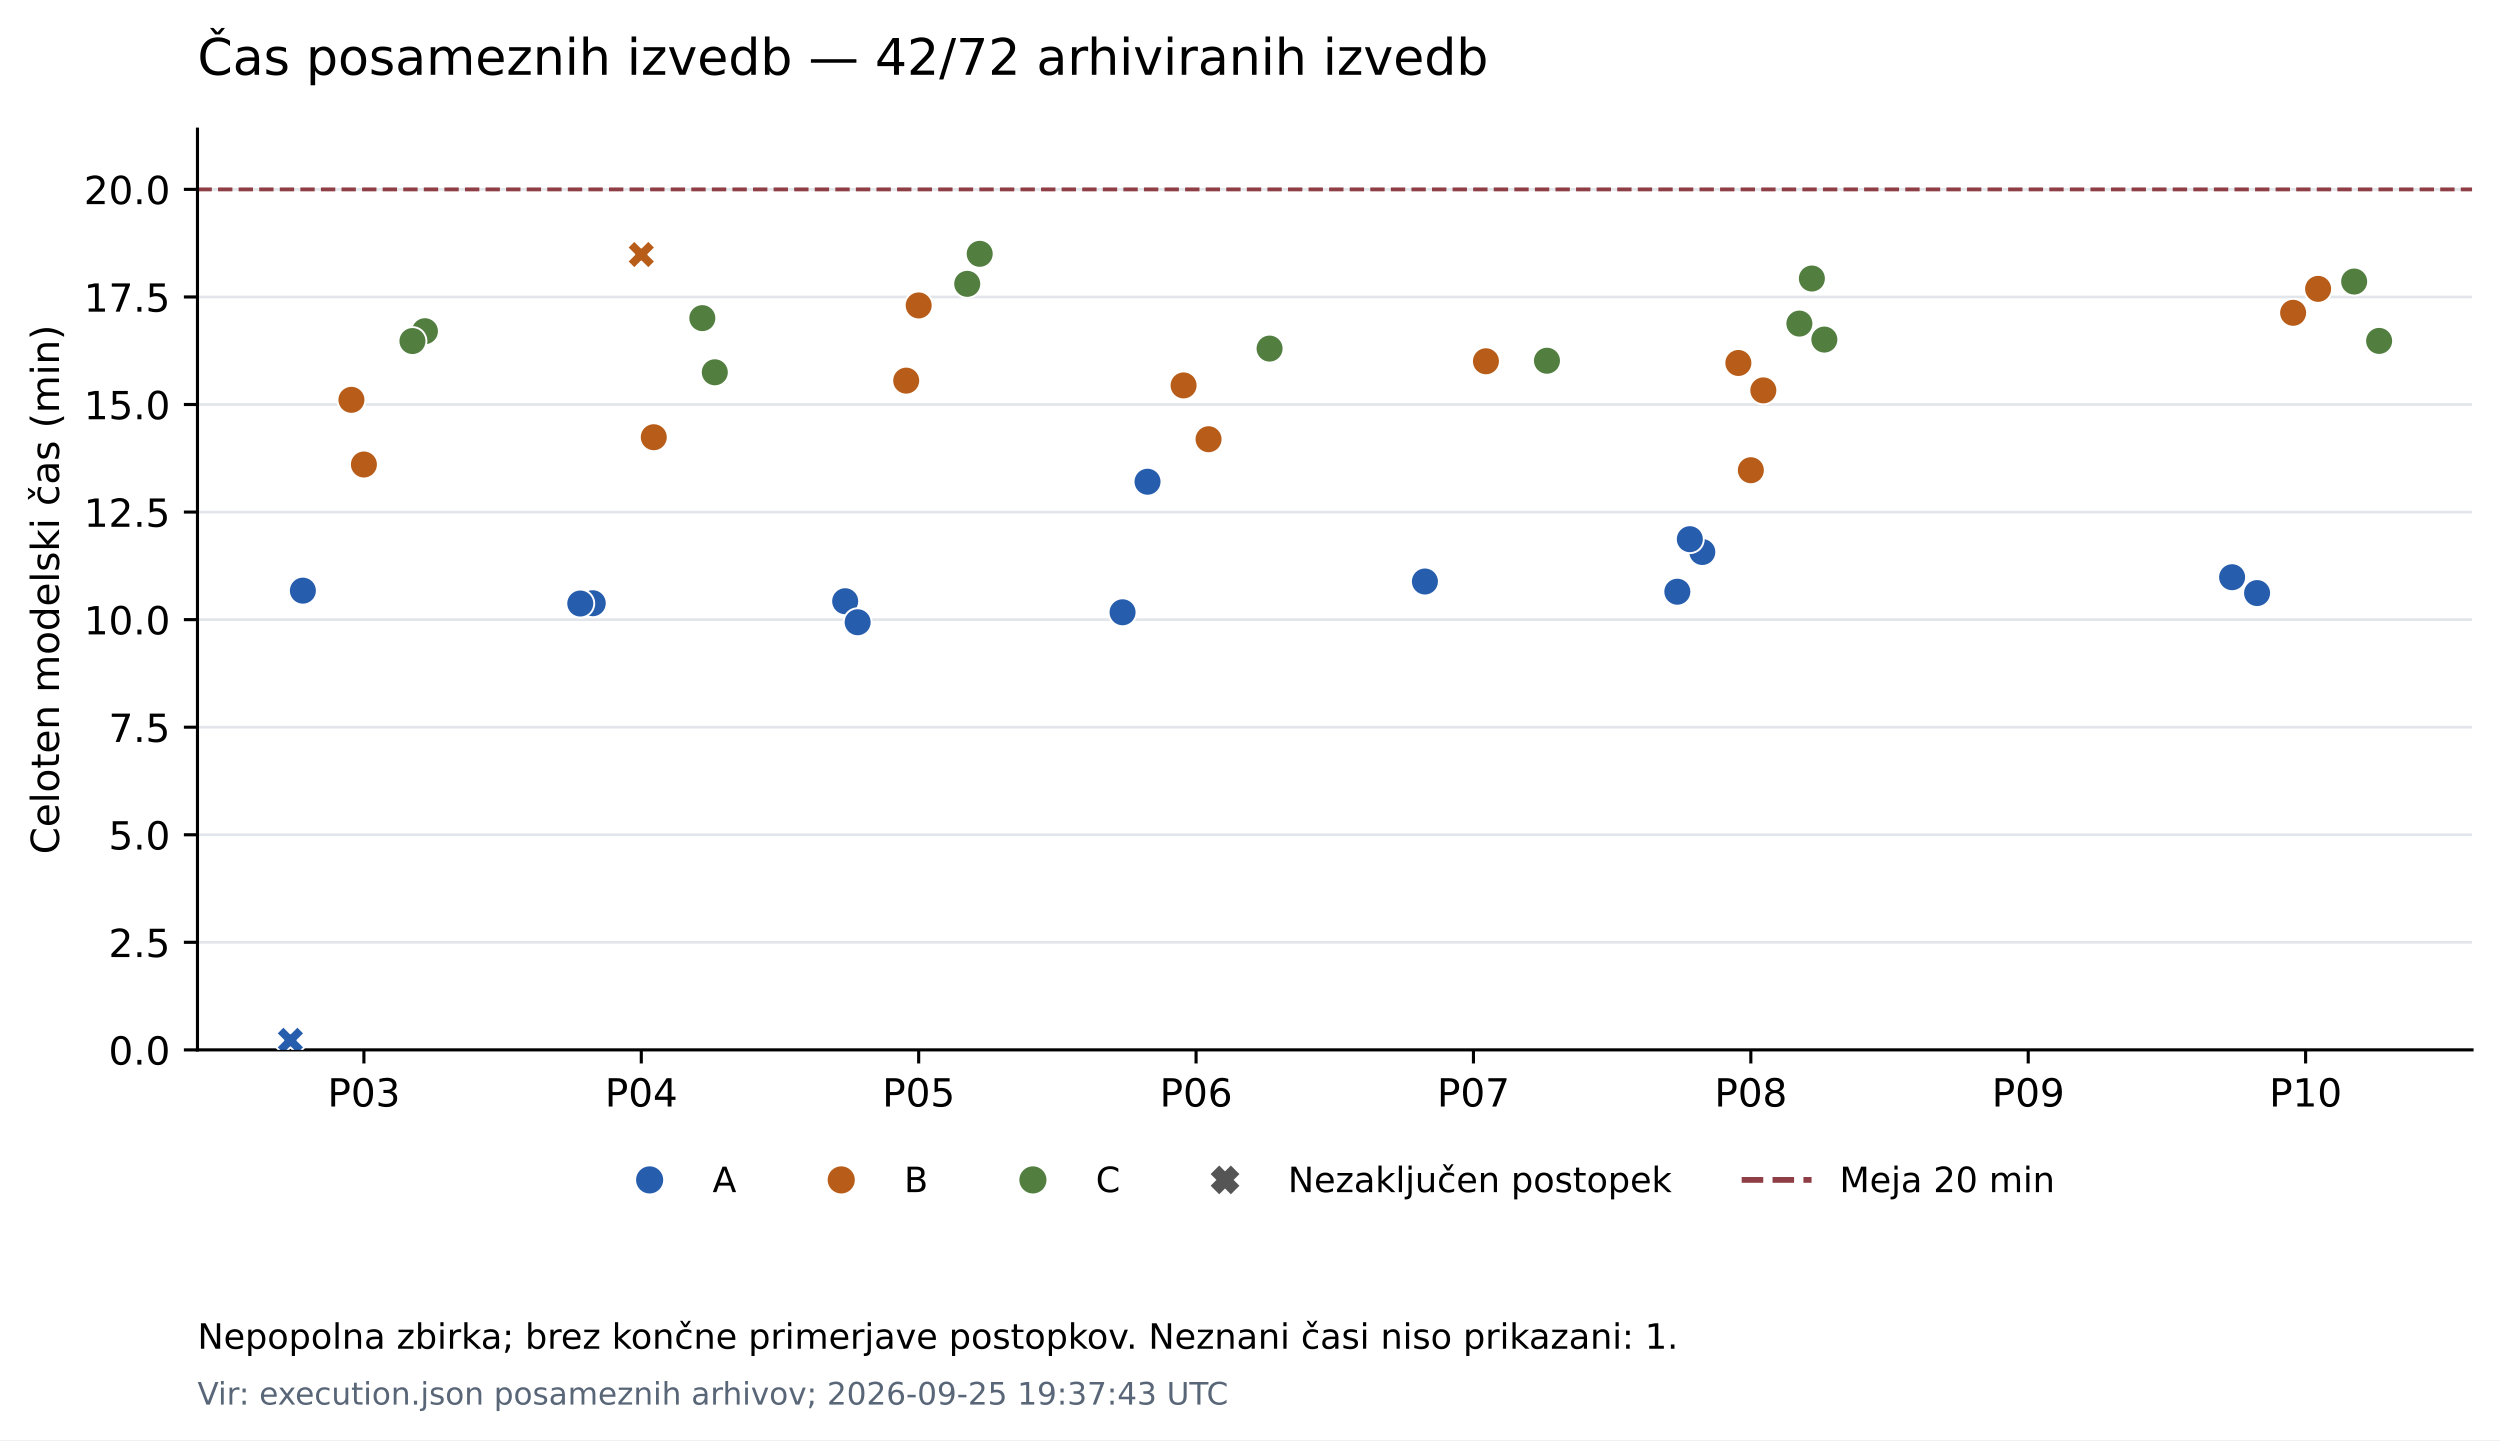
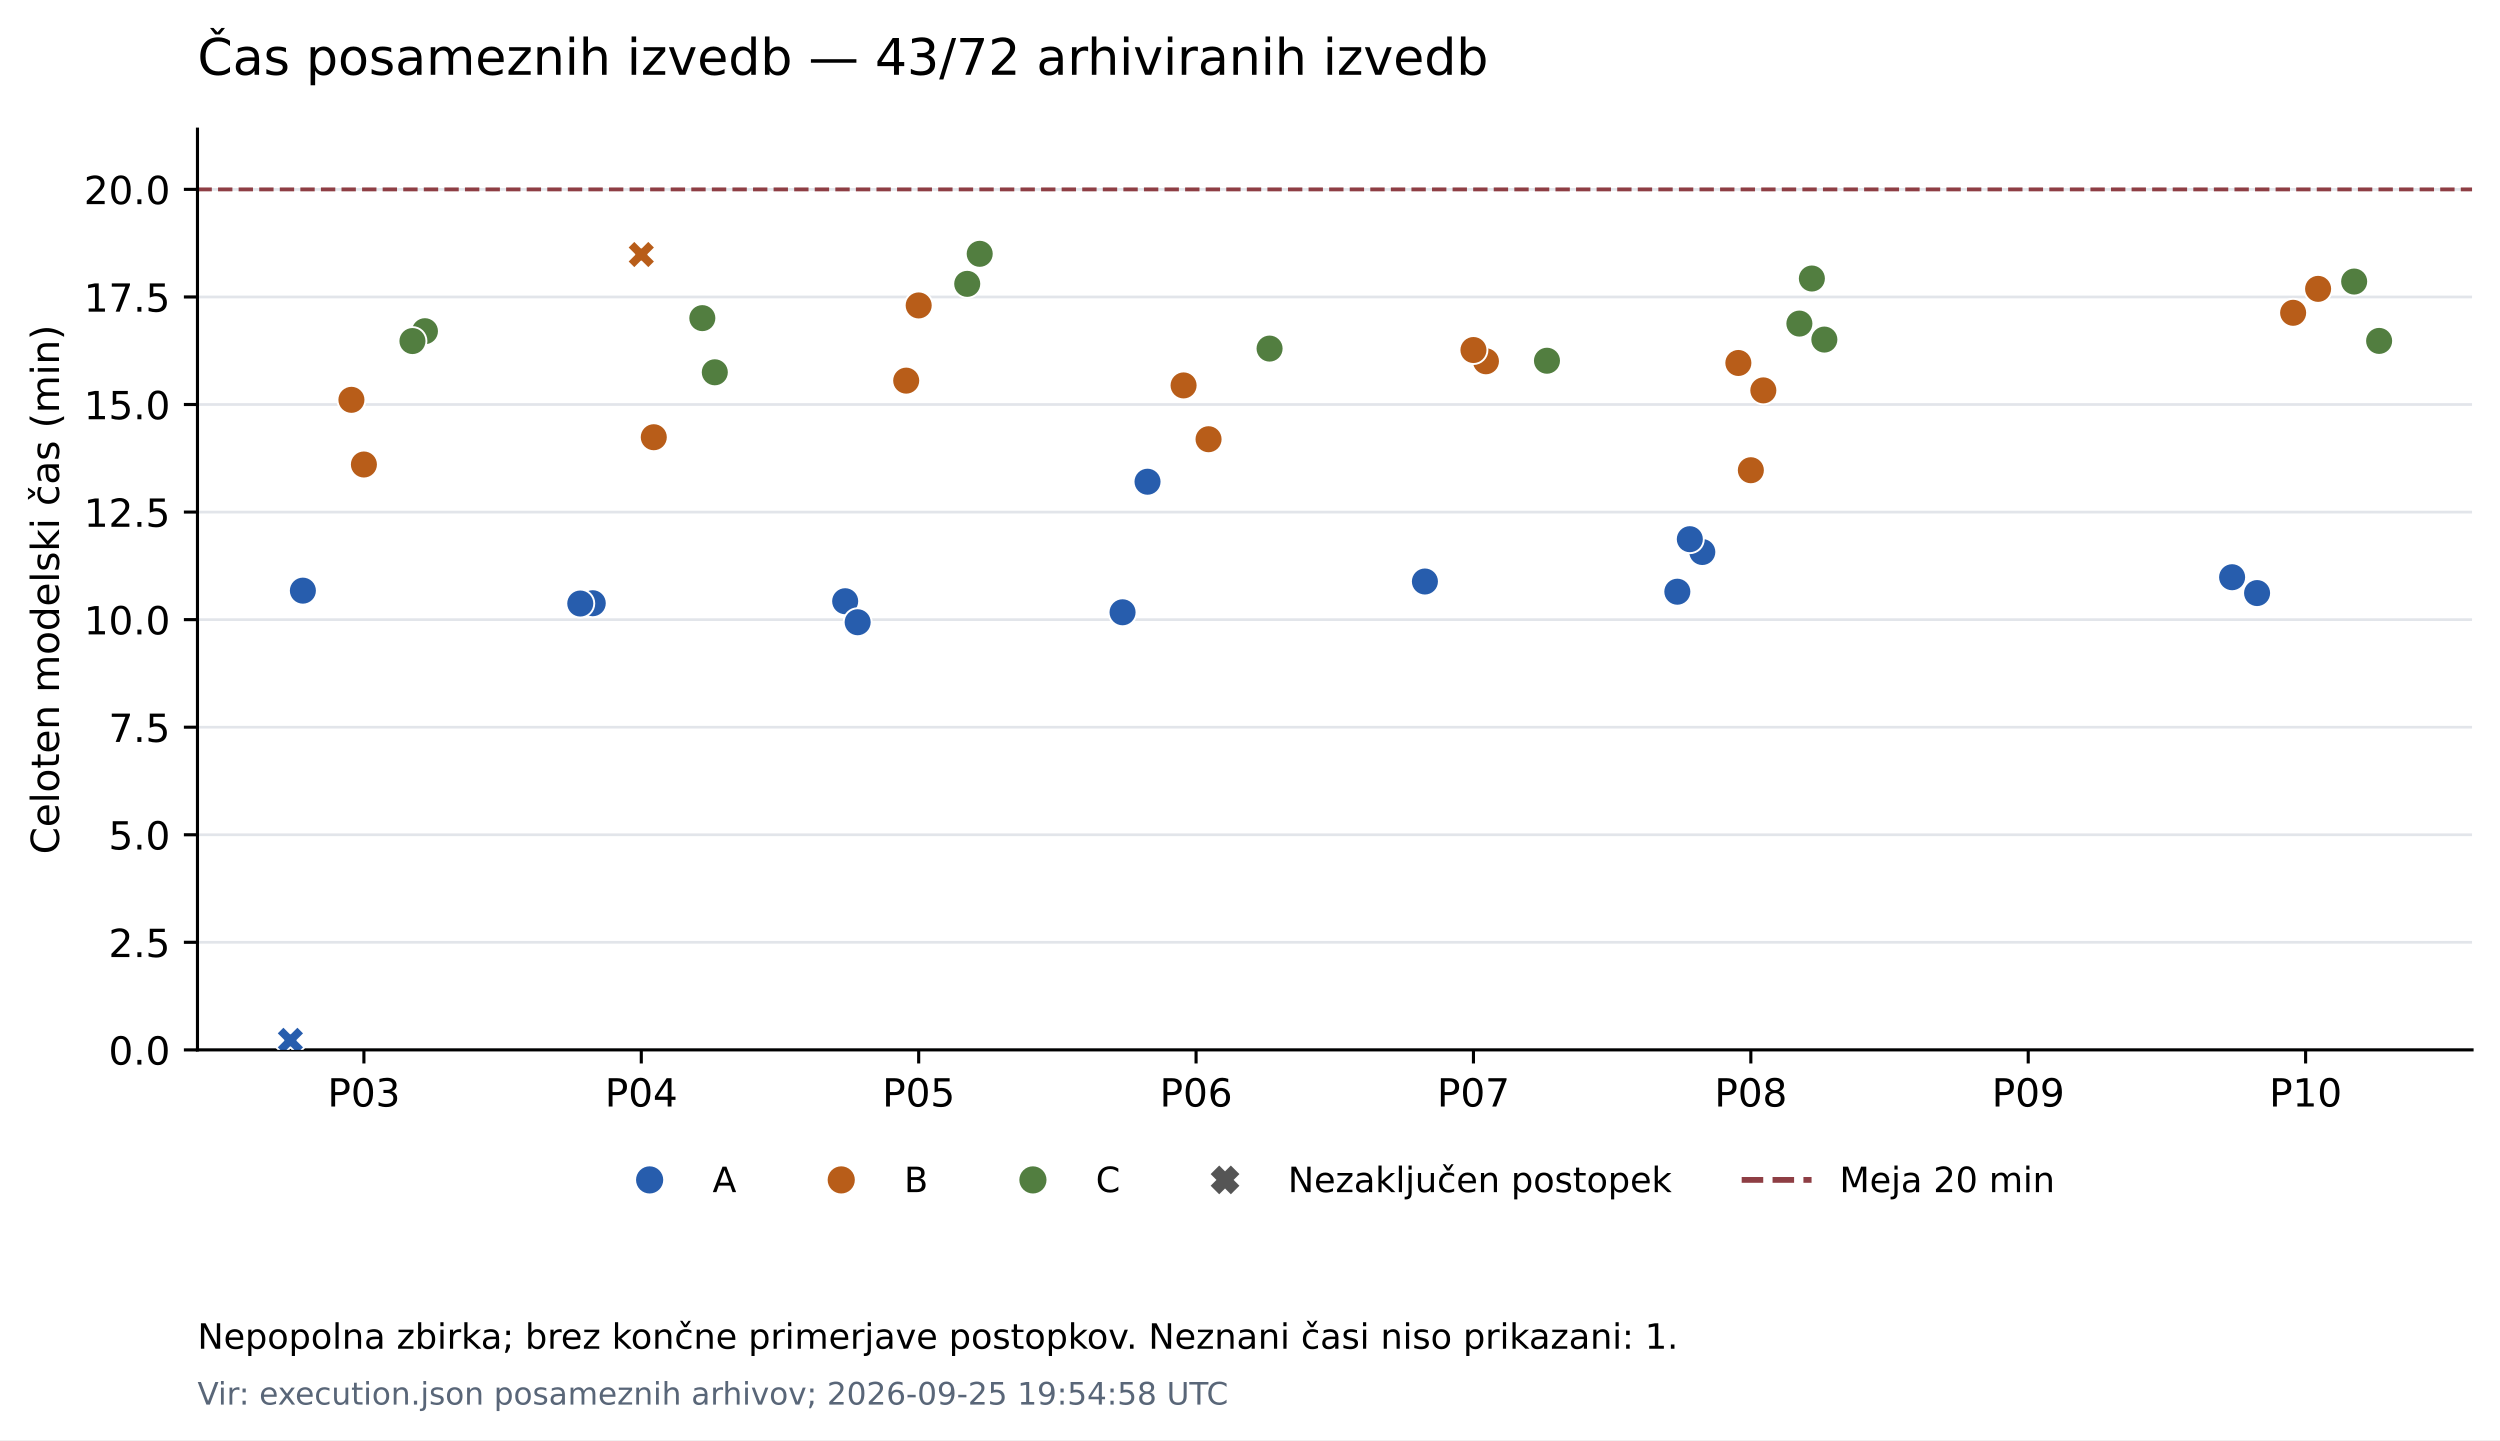
<svg xmlns="http://www.w3.org/2000/svg" xmlns:xlink="http://www.w3.org/1999/xlink" width="643.966pt" height="370.926pt" viewBox="0 0 643.966 370.926" version="1.1">
  <defs>
    <style type="text/css">*{stroke-linejoin: round; stroke-linecap: butt}</style>
  </defs>
  <g id="figure_1">
    <g id="patch_1">
      <path d="M 0 370.926  L 643.966 370.926  L 643.966 0  L 0 0  z " style="fill: #ffffff" />
    </g>
    <g id="axes_1">
      <g id="patch_2">
        <path d="M 50.866 270.436  L 636.766 270.436  L 636.766 33.268  L 50.866 33.268  z " style="fill: #ffffff" />
      </g>
      <g id="matplotlib.axis_1">
        <g id="xtick_1">
          <g id="line2d_1">
            <defs>
-               <path id="mfe86a8b424" d="M 0 0  L 0 3.5  " style="stroke: #000000; stroke-width: 0.8" />
+               <path id="m6ad051d26d" d="M 0 0  L 0 3.5  " style="stroke: #000000; stroke-width: 0.8" />
            </defs>
            <g>
-               <use xlink:href="#mfe86a8b424" x="93.737" y="270.436" style="stroke: #000000; stroke-width: 0.8" />
+               <use xlink:href="#m6ad051d26d" x="93.737" y="270.436" style="stroke: #000000; stroke-width: 0.8" />
            </g>
          </g>
          <g id="text_1">
            <text style="font-size: 10px; font-family: 'DejaVu Sans'; text-anchor: middle" x="93.737" y="285.033" transform="rotate(-0 93.73714 285.0333)">P03</text>
          </g>
        </g>
        <g id="xtick_2">
          <g id="line2d_2">
            <g>
-               <use xlink:href="#mfe86a8b424" x="165.188" y="270.436" style="stroke: #000000; stroke-width: 0.8" />
+               <use xlink:href="#m6ad051d26d" x="165.188" y="270.436" style="stroke: #000000; stroke-width: 0.8" />
            </g>
          </g>
          <g id="text_2">
            <text style="font-size: 10px; font-family: 'DejaVu Sans'; text-anchor: middle" x="165.188" y="285.033" transform="rotate(-0 165.1884 285.0333)">P04</text>
          </g>
        </g>
        <g id="xtick_3">
          <g id="line2d_3">
            <g>
-               <use xlink:href="#mfe86a8b424" x="236.64" y="270.436" style="stroke: #000000; stroke-width: 0.8" />
+               <use xlink:href="#m6ad051d26d" x="236.64" y="270.436" style="stroke: #000000; stroke-width: 0.8" />
            </g>
          </g>
          <g id="text_3">
            <text style="font-size: 10px; font-family: 'DejaVu Sans'; text-anchor: middle" x="236.64" y="285.033" transform="rotate(-0 236.6396 285.0333)">P05</text>
          </g>
        </g>
        <g id="xtick_4">
          <g id="line2d_4">
            <g>
-               <use xlink:href="#mfe86a8b424" x="308.091" y="270.436" style="stroke: #000000; stroke-width: 0.8" />
+               <use xlink:href="#m6ad051d26d" x="308.091" y="270.436" style="stroke: #000000; stroke-width: 0.8" />
            </g>
          </g>
          <g id="text_4">
            <text style="font-size: 10px; font-family: 'DejaVu Sans'; text-anchor: middle" x="308.091" y="285.033" transform="rotate(-0 308.0908 285.0333)">P06</text>
          </g>
        </g>
        <g id="xtick_5">
          <g id="line2d_5">
            <g>
-               <use xlink:href="#mfe86a8b424" x="379.542" y="270.436" style="stroke: #000000; stroke-width: 0.8" />
+               <use xlink:href="#m6ad051d26d" x="379.542" y="270.436" style="stroke: #000000; stroke-width: 0.8" />
            </g>
          </g>
          <g id="text_5">
            <text style="font-size: 10px; font-family: 'DejaVu Sans'; text-anchor: middle" x="379.542" y="285.033" transform="rotate(-0 379.542 285.0333)">P07</text>
          </g>
        </g>
        <g id="xtick_6">
          <g id="line2d_6">
            <g>
-               <use xlink:href="#mfe86a8b424" x="450.993" y="270.436" style="stroke: #000000; stroke-width: 0.8" />
+               <use xlink:href="#m6ad051d26d" x="450.993" y="270.436" style="stroke: #000000; stroke-width: 0.8" />
            </g>
          </g>
          <g id="text_6">
            <text style="font-size: 10px; font-family: 'DejaVu Sans'; text-anchor: middle" x="450.993" y="285.033" transform="rotate(-0 450.9932 285.0333)">P08</text>
          </g>
        </g>
        <g id="xtick_7">
          <g id="line2d_7">
            <g>
-               <use xlink:href="#mfe86a8b424" x="522.444" y="270.436" style="stroke: #000000; stroke-width: 0.8" />
+               <use xlink:href="#m6ad051d26d" x="522.444" y="270.436" style="stroke: #000000; stroke-width: 0.8" />
            </g>
          </g>
          <g id="text_7">
            <text style="font-size: 10px; font-family: 'DejaVu Sans'; text-anchor: middle" x="522.444" y="285.033" transform="rotate(-0 522.4445 285.0333)">P09</text>
          </g>
        </g>
        <g id="xtick_8">
          <g id="line2d_8">
            <g>
-               <use xlink:href="#mfe86a8b424" x="593.896" y="270.436" style="stroke: #000000; stroke-width: 0.8" />
+               <use xlink:href="#m6ad051d26d" x="593.896" y="270.436" style="stroke: #000000; stroke-width: 0.8" />
            </g>
          </g>
          <g id="text_8">
            <text style="font-size: 10px; font-family: 'DejaVu Sans'; text-anchor: middle" x="593.896" y="285.033" transform="rotate(-0 593.8957 285.0333)">P10</text>
          </g>
        </g>
      </g>
      <g id="matplotlib.axis_2">
        <g id="ytick_1">
          <g id="line2d_9">
-             <path d="M 50.866 270.436  L 636.766 270.436  " clip-path="url(#p13836c257c)" style="fill: none; stroke: #e2e5ea; stroke-width: 0.7; stroke-linecap: square" />
+             <path d="M 50.866 270.436  L 636.766 270.436  " clip-path="url(#p307aa0b0a3)" style="fill: none; stroke: #e2e5ea; stroke-width: 0.7; stroke-linecap: square" />
          </g>
          <g id="line2d_10">
            <defs>
-               <path id="m9ac6853277" d="M 0 0  L -3.5 0  " style="stroke: #000000; stroke-width: 0.8" />
+               <path id="mea39d117f8" d="M 0 0  L -3.5 0  " style="stroke: #000000; stroke-width: 0.8" />
            </defs>
            <g>
-               <use xlink:href="#m9ac6853277" x="50.866" y="270.436" style="stroke: #000000; stroke-width: 0.8" />
+               <use xlink:href="#mea39d117f8" x="50.866" y="270.436" style="stroke: #000000; stroke-width: 0.8" />
            </g>
          </g>
          <g id="text_9">
            <text style="font-size: 10px; font-family: 'DejaVu Sans'; text-anchor: end" x="43.866" y="274.234" transform="rotate(-0 43.86641 274.2345)">0.0</text>
          </g>
        </g>
        <g id="ytick_2">
          <g id="line2d_11">
-             <path d="M 50.866 242.729  L 636.766 242.729  " clip-path="url(#p13836c257c)" style="fill: none; stroke: #e2e5ea; stroke-width: 0.7; stroke-linecap: square" />
+             <path d="M 50.866 242.729  L 636.766 242.729  " clip-path="url(#p307aa0b0a3)" style="fill: none; stroke: #e2e5ea; stroke-width: 0.7; stroke-linecap: square" />
          </g>
          <g id="line2d_12">
            <g>
-               <use xlink:href="#m9ac6853277" x="50.866" y="242.729" style="stroke: #000000; stroke-width: 0.8" />
+               <use xlink:href="#mea39d117f8" x="50.866" y="242.729" style="stroke: #000000; stroke-width: 0.8" />
            </g>
          </g>
          <g id="text_10">
            <text style="font-size: 10px; font-family: 'DejaVu Sans'; text-anchor: end" x="43.866" y="246.528" transform="rotate(-0 43.86641 246.5279)">2.5</text>
          </g>
        </g>
        <g id="ytick_3">
          <g id="line2d_13">
-             <path d="M 50.866 215.023  L 636.766 215.023  " clip-path="url(#p13836c257c)" style="fill: none; stroke: #e2e5ea; stroke-width: 0.7; stroke-linecap: square" />
+             <path d="M 50.866 215.023  L 636.766 215.023  " clip-path="url(#p307aa0b0a3)" style="fill: none; stroke: #e2e5ea; stroke-width: 0.7; stroke-linecap: square" />
          </g>
          <g id="line2d_14">
            <g>
-               <use xlink:href="#m9ac6853277" x="50.866" y="215.023" style="stroke: #000000; stroke-width: 0.8" />
+               <use xlink:href="#mea39d117f8" x="50.866" y="215.023" style="stroke: #000000; stroke-width: 0.8" />
            </g>
          </g>
          <g id="text_11">
            <text style="font-size: 10px; font-family: 'DejaVu Sans'; text-anchor: end" x="43.866" y="218.821" transform="rotate(-0 43.86641 218.8214)">5.0</text>
          </g>
        </g>
        <g id="ytick_4">
          <g id="line2d_15">
-             <path d="M 50.866 187.316  L 636.766 187.316  " clip-path="url(#p13836c257c)" style="fill: none; stroke: #e2e5ea; stroke-width: 0.7; stroke-linecap: square" />
+             <path d="M 50.866 187.316  L 636.766 187.316  " clip-path="url(#p307aa0b0a3)" style="fill: none; stroke: #e2e5ea; stroke-width: 0.7; stroke-linecap: square" />
          </g>
          <g id="line2d_16">
            <g>
-               <use xlink:href="#m9ac6853277" x="50.866" y="187.316" style="stroke: #000000; stroke-width: 0.8" />
+               <use xlink:href="#mea39d117f8" x="50.866" y="187.316" style="stroke: #000000; stroke-width: 0.8" />
            </g>
          </g>
          <g id="text_12">
            <text style="font-size: 10px; font-family: 'DejaVu Sans'; text-anchor: end" x="43.866" y="191.115" transform="rotate(-0 43.86641 191.1149)">7.5</text>
          </g>
        </g>
        <g id="ytick_5">
          <g id="line2d_17">
-             <path d="M 50.866 159.609  L 636.766 159.609  " clip-path="url(#p13836c257c)" style="fill: none; stroke: #e2e5ea; stroke-width: 0.7; stroke-linecap: square" />
+             <path d="M 50.866 159.609  L 636.766 159.609  " clip-path="url(#p307aa0b0a3)" style="fill: none; stroke: #e2e5ea; stroke-width: 0.7; stroke-linecap: square" />
          </g>
          <g id="line2d_18">
            <g>
-               <use xlink:href="#m9ac6853277" x="50.866" y="159.609" style="stroke: #000000; stroke-width: 0.8" />
+               <use xlink:href="#mea39d117f8" x="50.866" y="159.609" style="stroke: #000000; stroke-width: 0.8" />
            </g>
          </g>
          <g id="text_13">
            <text style="font-size: 10px; font-family: 'DejaVu Sans'; text-anchor: end" x="43.866" y="163.408" transform="rotate(-0 43.86641 163.4083)">10.0</text>
          </g>
        </g>
        <g id="ytick_6">
          <g id="line2d_19">
-             <path d="M 50.866 131.903  L 636.766 131.903  " clip-path="url(#p13836c257c)" style="fill: none; stroke: #e2e5ea; stroke-width: 0.7; stroke-linecap: square" />
+             <path d="M 50.866 131.903  L 636.766 131.903  " clip-path="url(#p307aa0b0a3)" style="fill: none; stroke: #e2e5ea; stroke-width: 0.7; stroke-linecap: square" />
          </g>
          <g id="line2d_20">
            <g>
-               <use xlink:href="#m9ac6853277" x="50.866" y="131.903" style="stroke: #000000; stroke-width: 0.8" />
+               <use xlink:href="#mea39d117f8" x="50.866" y="131.903" style="stroke: #000000; stroke-width: 0.8" />
            </g>
          </g>
          <g id="text_14">
            <text style="font-size: 10px; font-family: 'DejaVu Sans'; text-anchor: end" x="43.866" y="135.702" transform="rotate(-0 43.86641 135.7018)">12.5</text>
          </g>
        </g>
        <g id="ytick_7">
          <g id="line2d_21">
-             <path d="M 50.866 104.196  L 636.766 104.196  " clip-path="url(#p13836c257c)" style="fill: none; stroke: #e2e5ea; stroke-width: 0.7; stroke-linecap: square" />
+             <path d="M 50.866 104.196  L 636.766 104.196  " clip-path="url(#p307aa0b0a3)" style="fill: none; stroke: #e2e5ea; stroke-width: 0.7; stroke-linecap: square" />
          </g>
          <g id="line2d_22">
            <g>
-               <use xlink:href="#m9ac6853277" x="50.866" y="104.196" style="stroke: #000000; stroke-width: 0.8" />
+               <use xlink:href="#mea39d117f8" x="50.866" y="104.196" style="stroke: #000000; stroke-width: 0.8" />
            </g>
          </g>
          <g id="text_15">
            <text style="font-size: 10px; font-family: 'DejaVu Sans'; text-anchor: end" x="43.866" y="107.995" transform="rotate(-0 43.86641 107.9952)">15.0</text>
          </g>
        </g>
        <g id="ytick_8">
          <g id="line2d_23">
-             <path d="M 50.866 76.49  L 636.766 76.49  " clip-path="url(#p13836c257c)" style="fill: none; stroke: #e2e5ea; stroke-width: 0.7; stroke-linecap: square" />
+             <path d="M 50.866 76.49  L 636.766 76.49  " clip-path="url(#p307aa0b0a3)" style="fill: none; stroke: #e2e5ea; stroke-width: 0.7; stroke-linecap: square" />
          </g>
          <g id="line2d_24">
            <g>
-               <use xlink:href="#m9ac6853277" x="50.866" y="76.49" style="stroke: #000000; stroke-width: 0.8" />
+               <use xlink:href="#mea39d117f8" x="50.866" y="76.49" style="stroke: #000000; stroke-width: 0.8" />
            </g>
          </g>
          <g id="text_16">
            <text style="font-size: 10px; font-family: 'DejaVu Sans'; text-anchor: end" x="43.866" y="80.289" transform="rotate(-0 43.86641 80.28869)">17.5</text>
          </g>
        </g>
        <g id="ytick_9">
          <g id="line2d_25">
-             <path d="M 50.866 48.783  L 636.766 48.783  " clip-path="url(#p13836c257c)" style="fill: none; stroke: #e2e5ea; stroke-width: 0.7; stroke-linecap: square" />
+             <path d="M 50.866 48.783  L 636.766 48.783  " clip-path="url(#p307aa0b0a3)" style="fill: none; stroke: #e2e5ea; stroke-width: 0.7; stroke-linecap: square" />
          </g>
          <g id="line2d_26">
            <g>
-               <use xlink:href="#m9ac6853277" x="50.866" y="48.783" style="stroke: #000000; stroke-width: 0.8" />
+               <use xlink:href="#mea39d117f8" x="50.866" y="48.783" style="stroke: #000000; stroke-width: 0.8" />
            </g>
          </g>
          <g id="text_17">
            <text style="font-size: 10px; font-family: 'DejaVu Sans'; text-anchor: end" x="43.866" y="52.582" transform="rotate(-0 43.86641 52.58215)">20.0</text>
          </g>
        </g>
        <g id="text_18">
          <text style="font-size: 10px; font-family: 'DejaVu Sans'; text-anchor: middle" x="15.198" y="151.852" transform="rotate(-90 15.19844 151.8517)">Celoten modelski čas (min)</text>
        </g>
      </g>
      <g id="line2d_27">
-         <path d="M 50.866 48.783  L 636.766 48.783  " clip-path="url(#p13836c257c)" style="fill: none; stroke-dasharray: 3.7,1.6; stroke-dashoffset: 0; stroke: #8e3e44" />
+         <path d="M 50.866 48.783  L 636.766 48.783  " clip-path="url(#p307aa0b0a3)" style="fill: none; stroke-dasharray: 3.7,1.6; stroke-dashoffset: 0; stroke: #8e3e44" />
      </g>
      <g id="patch_3">
        <path d="M 50.866 270.436  L 50.866 33.268  " style="fill: none; stroke: #000000; stroke-width: 0.8; stroke-linejoin: miter; stroke-linecap: square" />
      </g>
      <g id="patch_4">
        <path d="M 50.866 270.436  L 636.766 270.436  " style="fill: none; stroke: #000000; stroke-width: 0.8; stroke-linejoin: miter; stroke-linecap: square" />
      </g>
      <g id="PathCollection_1">
        <defs>
-           <path id="m48e1ea78a6" d="M 0 3.606  C 0.956 3.606 1.873 3.226 2.55 2.55  C 3.226 1.873 3.606 0.956 3.606 0  C 3.606 -0.956 3.226 -1.873 2.55 -2.55  C 1.873 -3.226 0.956 -3.606 0 -3.606  C -0.956 -3.606 -1.873 -3.226 -2.55 -2.55  C -3.226 -1.873 -3.606 -0.956 -3.606 0  C -3.606 0.956 -3.226 1.873 -2.55 2.55  C -1.873 3.226 -0.956 3.606 0 3.606  z " style="stroke: #ffffff; stroke-width: 0.5" />
+           <path id="m9332dcf23c" d="M 0 3.606  C 0.956 3.606 1.873 3.226 2.55 2.55  C 3.226 1.873 3.606 0.956 3.606 0  C 3.606 -0.956 3.226 -1.873 2.55 -2.55  C 1.873 -3.226 0.956 -3.606 0 -3.606  C -0.956 -3.606 -1.873 -3.226 -2.55 -2.55  C -3.226 -1.873 -3.606 -0.956 -3.606 0  C -3.606 0.956 -3.226 1.873 -2.55 2.55  C -1.873 3.226 -0.956 3.606 0 3.606  z " style="stroke: #ffffff; stroke-width: 0.5" />
        </defs>
-         <g clip-path="url(#p13836c257c)">
-           <use xlink:href="#m48e1ea78a6" x="217.705" y="154.869" style="fill: #275dad; stroke: #ffffff; stroke-width: 0.5" />
+         <g clip-path="url(#p307aa0b0a3)">
+           <use xlink:href="#m9332dcf23c" x="217.705" y="154.869" style="fill: #275dad; stroke: #ffffff; stroke-width: 0.5" />
        </g>
      </g>
      <g id="PathCollection_2">
        <defs>
-           <path id="m9166109bc5" d="M 0 3.606  C 0.956 3.606 1.873 3.226 2.55 2.55  C 3.226 1.873 3.606 0.956 3.606 0  C 3.606 -0.956 3.226 -1.873 2.55 -2.55  C 1.873 -3.226 0.956 -3.606 0 -3.606  C -0.956 -3.606 -1.873 -3.226 -2.55 -2.55  C -3.226 -1.873 -3.606 -0.956 -3.606 0  C -3.606 0.956 -3.226 1.873 -2.55 2.55  C -1.873 3.226 -0.956 3.606 0 3.606  z " style="stroke: #ffffff; stroke-width: 0.5" />
+           <path id="m6ff54a1066" d="M 0 3.606  C 0.956 3.606 1.873 3.226 2.55 2.55  C 3.226 1.873 3.606 0.956 3.606 0  C 3.606 -0.956 3.226 -1.873 2.55 -2.55  C 1.873 -3.226 0.956 -3.606 0 -3.606  C -0.956 -3.606 -1.873 -3.226 -2.55 -2.55  C -3.226 -1.873 -3.606 -0.956 -3.606 0  C -3.606 0.956 -3.226 1.873 -2.55 2.55  C -1.873 3.226 -0.956 3.606 0 3.606  z " style="stroke: #ffffff; stroke-width: 0.5" />
        </defs>
-         <g clip-path="url(#p13836c257c)">
-           <use xlink:href="#m9166109bc5" x="233.424" y="98.046" style="fill: #b85d19; stroke: #ffffff; stroke-width: 0.5" />
+         <g clip-path="url(#p307aa0b0a3)">
+           <use xlink:href="#m6ff54a1066" x="233.424" y="98.046" style="fill: #b85d19; stroke: #ffffff; stroke-width: 0.5" />
        </g>
      </g>
      <g id="PathCollection_3">
        <defs>
-           <path id="md02f77724b" d="M 0 3.606  C 0.956 3.606 1.873 3.226 2.55 2.55  C 3.226 1.873 3.606 0.956 3.606 0  C 3.606 -0.956 3.226 -1.873 2.55 -2.55  C 1.873 -3.226 0.956 -3.606 0 -3.606  C -0.956 -3.606 -1.873 -3.226 -2.55 -2.55  C -3.226 -1.873 -3.606 -0.956 -3.606 0  C -3.606 0.956 -3.226 1.873 -2.55 2.55  C -1.873 3.226 -0.956 3.606 0 3.606  z " style="stroke: #ffffff; stroke-width: 0.5" />
+           <path id="mb8458407f6" d="M 0 3.606  C 0.956 3.606 1.873 3.226 2.55 2.55  C 3.226 1.873 3.606 0.956 3.606 0  C 3.606 -0.956 3.226 -1.873 2.55 -2.55  C 1.873 -3.226 0.956 -3.606 0 -3.606  C -0.956 -3.606 -1.873 -3.226 -2.55 -2.55  C -3.226 -1.873 -3.606 -0.956 -3.606 0  C -3.606 0.956 -3.226 1.873 -2.55 2.55  C -1.873 3.226 -0.956 3.606 0 3.606  z " style="stroke: #ffffff; stroke-width: 0.5" />
        </defs>
-         <g clip-path="url(#p13836c257c)">
-           <use xlink:href="#md02f77724b" x="249.144" y="73.116" style="fill: #527e40; stroke: #ffffff; stroke-width: 0.5" />
+         <g clip-path="url(#p307aa0b0a3)">
+           <use xlink:href="#mb8458407f6" x="249.144" y="73.116" style="fill: #527e40; stroke: #ffffff; stroke-width: 0.5" />
        </g>
      </g>
      <g id="PathCollection_4">
-         <g clip-path="url(#p13836c257c)">
-           <use xlink:href="#m48e1ea78a6" x="574.961" y="148.685" style="fill: #275dad; stroke: #ffffff; stroke-width: 0.5" />
+         <g clip-path="url(#p307aa0b0a3)">
+           <use xlink:href="#m9332dcf23c" x="574.961" y="148.685" style="fill: #275dad; stroke: #ffffff; stroke-width: 0.5" />
        </g>
      </g>
      <g id="PathCollection_5">
-         <g clip-path="url(#p13836c257c)">
-           <use xlink:href="#md02f77724b" x="606.4" y="72.522" style="fill: #527e40; stroke: #ffffff; stroke-width: 0.5" />
+         <g clip-path="url(#p307aa0b0a3)">
+           <use xlink:href="#mb8458407f6" x="606.4" y="72.522" style="fill: #527e40; stroke: #ffffff; stroke-width: 0.5" />
        </g>
      </g>
      <g id="PathCollection_6">
-         <g clip-path="url(#p13836c257c)">
-           <use xlink:href="#m9166109bc5" x="590.68" y="80.573" style="fill: #b85d19; stroke: #ffffff; stroke-width: 0.5" />
+         <g clip-path="url(#p307aa0b0a3)">
+           <use xlink:href="#m6ff54a1066" x="590.68" y="80.573" style="fill: #b85d19; stroke: #ffffff; stroke-width: 0.5" />
        </g>
      </g>
      <g id="PathCollection_7">
-         <g clip-path="url(#p13836c257c)">
-           <use xlink:href="#m48e1ea78a6" x="289.156" y="157.714" style="fill: #275dad; stroke: #ffffff; stroke-width: 0.5" />
+         <g clip-path="url(#p307aa0b0a3)">
+           <use xlink:href="#m9332dcf23c" x="289.156" y="157.714" style="fill: #275dad; stroke: #ffffff; stroke-width: 0.5" />
        </g>
      </g>
      <g id="PathCollection_8">
-         <g clip-path="url(#p13836c257c)">
-           <use xlink:href="#m9166109bc5" x="304.875" y="99.278" style="fill: #b85d19; stroke: #ffffff; stroke-width: 0.5" />
+         <g clip-path="url(#p307aa0b0a3)">
+           <use xlink:href="#m6ff54a1066" x="304.875" y="99.278" style="fill: #b85d19; stroke: #ffffff; stroke-width: 0.5" />
        </g>
      </g>
      <g id="PathCollection_9">
-         <g clip-path="url(#p13836c257c)">
-           <use xlink:href="#m48e1ea78a6" x="432.059" y="152.417" style="fill: #275dad; stroke: #ffffff; stroke-width: 0.5" />
+         <g clip-path="url(#p307aa0b0a3)">
+           <use xlink:href="#m9332dcf23c" x="432.059" y="152.417" style="fill: #275dad; stroke: #ffffff; stroke-width: 0.5" />
        </g>
      </g>
      <g id="PathCollection_10">
-         <g clip-path="url(#p13836c257c)">
-           <use xlink:href="#md02f77724b" x="463.497" y="83.352" style="fill: #527e40; stroke: #ffffff; stroke-width: 0.5" />
+         <g clip-path="url(#p307aa0b0a3)">
+           <use xlink:href="#mb8458407f6" x="463.497" y="83.352" style="fill: #527e40; stroke: #ffffff; stroke-width: 0.5" />
        </g>
      </g>
      <g id="PathCollection_11">
-         <g clip-path="url(#p13836c257c)">
-           <use xlink:href="#m9166109bc5" x="447.778" y="93.498" style="fill: #b85d19; stroke: #ffffff; stroke-width: 0.5" />
+         <g clip-path="url(#p307aa0b0a3)">
+           <use xlink:href="#m6ff54a1066" x="447.778" y="93.498" style="fill: #b85d19; stroke: #ffffff; stroke-width: 0.5" />
        </g>
      </g>
      <g id="PathCollection_12">
-         <g clip-path="url(#p13836c257c)">
-           <use xlink:href="#m9166109bc5" x="93.737" y="119.651" style="fill: #b85d19; stroke: #ffffff; stroke-width: 0.5" />
+         <g clip-path="url(#p307aa0b0a3)">
+           <use xlink:href="#m6ff54a1066" x="93.737" y="119.651" style="fill: #b85d19; stroke: #ffffff; stroke-width: 0.5" />
        </g>
      </g>
      <g id="PathCollection_13">
-         <g clip-path="url(#p13836c257c)">
-           <use xlink:href="#md02f77724b" x="109.456" y="85.315" style="fill: #527e40; stroke: #ffffff; stroke-width: 0.5" />
+         <g clip-path="url(#p307aa0b0a3)">
+           <use xlink:href="#mb8458407f6" x="109.456" y="85.315" style="fill: #527e40; stroke: #ffffff; stroke-width: 0.5" />
        </g>
      </g>
      <g id="PathCollection_14">
-         <g clip-path="url(#p13836c257c)">
-           <use xlink:href="#m48e1ea78a6" x="78.018" y="152.143" style="fill: #275dad; stroke: #ffffff; stroke-width: 0.5" />
+         <g clip-path="url(#p307aa0b0a3)">
+           <use xlink:href="#m9332dcf23c" x="78.018" y="152.143" style="fill: #275dad; stroke: #ffffff; stroke-width: 0.5" />
        </g>
      </g>
      <g id="PathCollection_15">
-         <g clip-path="url(#p13836c257c)">
-           <use xlink:href="#m9166109bc5" x="311.306" y="113.139" style="fill: #b85d19; stroke: #ffffff; stroke-width: 0.5" />
+         <g clip-path="url(#p307aa0b0a3)">
+           <use xlink:href="#m6ff54a1066" x="311.306" y="113.139" style="fill: #b85d19; stroke: #ffffff; stroke-width: 0.5" />
        </g>
      </g>
      <g id="PathCollection_16">
-         <g clip-path="url(#p13836c257c)">
-           <use xlink:href="#m48e1ea78a6" x="295.587" y="124.086" style="fill: #275dad; stroke: #ffffff; stroke-width: 0.5" />
+         <g clip-path="url(#p307aa0b0a3)">
+           <use xlink:href="#m9332dcf23c" x="295.587" y="124.086" style="fill: #275dad; stroke: #ffffff; stroke-width: 0.5" />
        </g>
      </g>
      <g id="PathCollection_17">
-         <g clip-path="url(#p13836c257c)">
-           <use xlink:href="#md02f77724b" x="327.025" y="89.791" style="fill: #527e40; stroke: #ffffff; stroke-width: 0.5" />
+         <g clip-path="url(#p307aa0b0a3)">
+           <use xlink:href="#mb8458407f6" x="327.025" y="89.791" style="fill: #527e40; stroke: #ffffff; stroke-width: 0.5" />
        </g>
      </g>
      <g id="PathCollection_18">
-         <g clip-path="url(#p13836c257c)">
-           <use xlink:href="#m9166109bc5" x="168.404" y="112.622" style="fill: #b85d19; stroke: #ffffff; stroke-width: 0.5" />
+         <g clip-path="url(#p307aa0b0a3)">
+           <use xlink:href="#m6ff54a1066" x="168.404" y="112.622" style="fill: #b85d19; stroke: #ffffff; stroke-width: 0.5" />
        </g>
      </g>
      <g id="PathCollection_19">
-         <g clip-path="url(#p13836c257c)">
-           <use xlink:href="#m48e1ea78a6" x="152.684" y="155.382" style="fill: #275dad; stroke: #ffffff; stroke-width: 0.5" />
+         <g clip-path="url(#p307aa0b0a3)">
+           <use xlink:href="#m9332dcf23c" x="152.684" y="155.382" style="fill: #275dad; stroke: #ffffff; stroke-width: 0.5" />
        </g>
      </g>
      <g id="PathCollection_20">
-         <g clip-path="url(#p13836c257c)">
-           <use xlink:href="#md02f77724b" x="184.123" y="95.896" style="fill: #527e40; stroke: #ffffff; stroke-width: 0.5" />
+         <g clip-path="url(#p307aa0b0a3)">
+           <use xlink:href="#mb8458407f6" x="184.123" y="95.896" style="fill: #527e40; stroke: #ffffff; stroke-width: 0.5" />
        </g>
      </g>
      <g id="PathCollection_21">
-         <g clip-path="url(#p13836c257c)">
-           <use xlink:href="#m9166109bc5" x="236.64" y="78.676" style="fill: #b85d19; stroke: #ffffff; stroke-width: 0.5" />
+         <g clip-path="url(#p307aa0b0a3)">
+           <use xlink:href="#m6ff54a1066" x="236.64" y="78.676" style="fill: #b85d19; stroke: #ffffff; stroke-width: 0.5" />
        </g>
      </g>
      <g id="PathCollection_22">
-         <g clip-path="url(#p13836c257c)">
-           <use xlink:href="#md02f77724b" x="252.359" y="65.379" style="fill: #527e40; stroke: #ffffff; stroke-width: 0.5" />
+         <g clip-path="url(#p307aa0b0a3)">
+           <use xlink:href="#mb8458407f6" x="252.359" y="65.379" style="fill: #527e40; stroke: #ffffff; stroke-width: 0.5" />
        </g>
      </g>
      <g id="PathCollection_23">
-         <g clip-path="url(#p13836c257c)">
-           <use xlink:href="#m48e1ea78a6" x="220.92" y="160.28" style="fill: #275dad; stroke: #ffffff; stroke-width: 0.5" />
+         <g clip-path="url(#p307aa0b0a3)">
+           <use xlink:href="#m9332dcf23c" x="220.92" y="160.28" style="fill: #275dad; stroke: #ffffff; stroke-width: 0.5" />
        </g>
      </g>
      <g id="PathCollection_24">
        <defs>
-           <path id="m8790993463" d="M -1.803 3.606  L 0 1.803  L 1.803 3.606  L 3.606 1.803  L 1.803 0  L 3.606 -1.803  L 1.803 -3.606  L 0 -1.803  L -1.803 -3.606  L -3.606 -1.803  L -1.803 0  L -3.606 1.803  z " style="stroke: #ffffff; stroke-width: 0.5" />
+           <path id="m5389943b06" d="M -1.803 3.606  L 0 1.803  L 1.803 3.606  L 3.606 1.803  L 1.803 0  L 3.606 -1.803  L 1.803 -3.606  L 0 -1.803  L -1.803 -3.606  L -3.606 -1.803  L -1.803 0  L -3.606 1.803  z " style="stroke: #ffffff; stroke-width: 0.5" />
        </defs>
-         <g clip-path="url(#p13836c257c)">
-           <use xlink:href="#m8790993463" x="74.803" y="267.98" style="fill: #275dad; stroke: #ffffff; stroke-width: 0.5" />
+         <g clip-path="url(#p307aa0b0a3)">
+           <use xlink:href="#m5389943b06" x="74.803" y="267.98" style="fill: #275dad; stroke: #ffffff; stroke-width: 0.5" />
        </g>
      </g>
      <g id="PathCollection_25">
-         <g clip-path="url(#p13836c257c)">
-           <use xlink:href="#m9166109bc5" x="90.522" y="102.99" style="fill: #b85d19; stroke: #ffffff; stroke-width: 0.5" />
+         <g clip-path="url(#p307aa0b0a3)">
+           <use xlink:href="#m6ff54a1066" x="90.522" y="102.99" style="fill: #b85d19; stroke: #ffffff; stroke-width: 0.5" />
        </g>
      </g>
      <g id="PathCollection_26">
-         <g clip-path="url(#p13836c257c)">
-           <use xlink:href="#md02f77724b" x="106.241" y="87.851" style="fill: #527e40; stroke: #ffffff; stroke-width: 0.5" />
+         <g clip-path="url(#p307aa0b0a3)">
+           <use xlink:href="#mb8458407f6" x="106.241" y="87.851" style="fill: #527e40; stroke: #ffffff; stroke-width: 0.5" />
        </g>
      </g>
      <g id="PathCollection_27">
-         <g clip-path="url(#p13836c257c)">
-           <use xlink:href="#m9166109bc5" x="597.111" y="74.409" style="fill: #b85d19; stroke: #ffffff; stroke-width: 0.5" />
+         <g clip-path="url(#p307aa0b0a3)">
+           <use xlink:href="#m6ff54a1066" x="597.111" y="74.409" style="fill: #b85d19; stroke: #ffffff; stroke-width: 0.5" />
        </g>
      </g>
      <g id="PathCollection_28">
-         <g clip-path="url(#p13836c257c)">
-           <use xlink:href="#m48e1ea78a6" x="581.392" y="152.765" style="fill: #275dad; stroke: #ffffff; stroke-width: 0.5" />
+         <g clip-path="url(#p307aa0b0a3)">
+           <use xlink:href="#m9332dcf23c" x="581.392" y="152.765" style="fill: #275dad; stroke: #ffffff; stroke-width: 0.5" />
        </g>
      </g>
      <g id="PathCollection_29">
-         <g clip-path="url(#p13836c257c)">
-           <use xlink:href="#md02f77724b" x="612.83" y="87.815" style="fill: #527e40; stroke: #ffffff; stroke-width: 0.5" />
+         <g clip-path="url(#p307aa0b0a3)">
+           <use xlink:href="#mb8458407f6" x="612.83" y="87.815" style="fill: #527e40; stroke: #ffffff; stroke-width: 0.5" />
        </g>
      </g>
      <g id="PathCollection_30">
-         <g clip-path="url(#p13836c257c)">
-           <use xlink:href="#m9166109bc5" x="454.209" y="100.557" style="fill: #b85d19; stroke: #ffffff; stroke-width: 0.5" />
+         <g clip-path="url(#p307aa0b0a3)">
+           <use xlink:href="#m6ff54a1066" x="454.209" y="100.557" style="fill: #b85d19; stroke: #ffffff; stroke-width: 0.5" />
        </g>
      </g>
      <g id="PathCollection_31">
-         <g clip-path="url(#p13836c257c)">
-           <use xlink:href="#m48e1ea78a6" x="438.489" y="142.19" style="fill: #275dad; stroke: #ffffff; stroke-width: 0.5" />
+         <g clip-path="url(#p307aa0b0a3)">
+           <use xlink:href="#m9332dcf23c" x="438.489" y="142.19" style="fill: #275dad; stroke: #ffffff; stroke-width: 0.5" />
        </g>
      </g>
      <g id="PathCollection_32">
-         <g clip-path="url(#p13836c257c)">
-           <use xlink:href="#md02f77724b" x="469.928" y="87.47" style="fill: #527e40; stroke: #ffffff; stroke-width: 0.5" />
+         <g clip-path="url(#p307aa0b0a3)">
+           <use xlink:href="#mb8458407f6" x="469.928" y="87.47" style="fill: #527e40; stroke: #ffffff; stroke-width: 0.5" />
        </g>
      </g>
      <g id="PathCollection_33">
-         <g clip-path="url(#p13836c257c)">
-           <use xlink:href="#md02f77724b" x="466.713" y="71.743" style="fill: #527e40; stroke: #ffffff; stroke-width: 0.5" />
+         <g clip-path="url(#p307aa0b0a3)">
+           <use xlink:href="#mb8458407f6" x="466.713" y="71.743" style="fill: #527e40; stroke: #ffffff; stroke-width: 0.5" />
        </g>
      </g>
      <g id="PathCollection_34">
-         <g clip-path="url(#p13836c257c)">
-           <use xlink:href="#m9166109bc5" x="450.993" y="121.123" style="fill: #b85d19; stroke: #ffffff; stroke-width: 0.5" />
+         <g clip-path="url(#p307aa0b0a3)">
+           <use xlink:href="#m6ff54a1066" x="450.993" y="121.123" style="fill: #b85d19; stroke: #ffffff; stroke-width: 0.5" />
        </g>
      </g>
      <g id="PathCollection_35">
-         <g clip-path="url(#p13836c257c)">
-           <use xlink:href="#m48e1ea78a6" x="435.274" y="138.887" style="fill: #275dad; stroke: #ffffff; stroke-width: 0.5" />
+         <g clip-path="url(#p307aa0b0a3)">
+           <use xlink:href="#m9332dcf23c" x="435.274" y="138.887" style="fill: #275dad; stroke: #ffffff; stroke-width: 0.5" />
        </g>
      </g>
      <g id="PathCollection_36">
-         <g clip-path="url(#p13836c257c)">
-           <use xlink:href="#md02f77724b" x="180.908" y="81.947" style="fill: #527e40; stroke: #ffffff; stroke-width: 0.5" />
+         <g clip-path="url(#p307aa0b0a3)">
+           <use xlink:href="#mb8458407f6" x="180.908" y="81.947" style="fill: #527e40; stroke: #ffffff; stroke-width: 0.5" />
        </g>
      </g>
      <g id="PathCollection_37">
        <defs>
-           <path id="md73ee2b0f2" d="M -1.803 3.606  L 0 1.803  L 1.803 3.606  L 3.606 1.803  L 1.803 0  L 3.606 -1.803  L 1.803 -3.606  L 0 -1.803  L -1.803 -3.606  L -3.606 -1.803  L -1.803 0  L -3.606 1.803  z " style="stroke: #ffffff; stroke-width: 0.5" />
+           <path id="mbc46cb9339" d="M -1.803 3.606  L 0 1.803  L 1.803 3.606  L 3.606 1.803  L 1.803 0  L 3.606 -1.803  L 1.803 -3.606  L 0 -1.803  L -1.803 -3.606  L -3.606 -1.803  L -1.803 0  L -3.606 1.803  z " style="stroke: #ffffff; stroke-width: 0.5" />
        </defs>
-         <g clip-path="url(#p13836c257c)">
-           <use xlink:href="#md73ee2b0f2" x="165.188" y="65.563" style="fill: #b85d19; stroke: #ffffff; stroke-width: 0.5" />
+         <g clip-path="url(#p307aa0b0a3)">
+           <use xlink:href="#mbc46cb9339" x="165.188" y="65.563" style="fill: #b85d19; stroke: #ffffff; stroke-width: 0.5" />
        </g>
      </g>
      <g id="PathCollection_38">
-         <g clip-path="url(#p13836c257c)">
-           <use xlink:href="#m48e1ea78a6" x="149.469" y="155.46" style="fill: #275dad; stroke: #ffffff; stroke-width: 0.5" />
+         <g clip-path="url(#p307aa0b0a3)">
+           <use xlink:href="#m9332dcf23c" x="149.469" y="155.46" style="fill: #275dad; stroke: #ffffff; stroke-width: 0.5" />
        </g>
      </g>
      <g id="PathCollection_39">
-         <g clip-path="url(#p13836c257c)">
-           <use xlink:href="#md02f77724b" x="398.477" y="92.92" style="fill: #527e40; stroke: #ffffff; stroke-width: 0.5" />
+         <g clip-path="url(#p307aa0b0a3)">
+           <use xlink:href="#mb8458407f6" x="398.477" y="92.92" style="fill: #527e40; stroke: #ffffff; stroke-width: 0.5" />
        </g>
      </g>
      <g id="PathCollection_40">
-         <g clip-path="url(#p13836c257c)">
-           <use xlink:href="#m48e1ea78a6" x="367.038" y="149.788" style="fill: #275dad; stroke: #ffffff; stroke-width: 0.5" />
+         <g clip-path="url(#p307aa0b0a3)">
+           <use xlink:href="#m9332dcf23c" x="367.038" y="149.788" style="fill: #275dad; stroke: #ffffff; stroke-width: 0.5" />
        </g>
      </g>
      <g id="PathCollection_41">
-         <g clip-path="url(#p13836c257c)">
-           <use xlink:href="#m9166109bc5" x="382.757" y="93.059" style="fill: #b85d19; stroke: #ffffff; stroke-width: 0.5" />
+         <g clip-path="url(#p307aa0b0a3)">
+           <use xlink:href="#m6ff54a1066" x="382.757" y="93.059" style="fill: #b85d19; stroke: #ffffff; stroke-width: 0.5" />
+         </g>
+       </g>
+       <g id="PathCollection_42">
+         <g clip-path="url(#p307aa0b0a3)">
+           <use xlink:href="#m6ff54a1066" x="379.542" y="90.161" style="fill: #b85d19; stroke: #ffffff; stroke-width: 0.5" />
        </g>
      </g>
      <g id="text_19">
-         <text style="font-size: 13px; font-family: 'DejaVu Sans'; text-anchor: start" x="50.866" y="19.268" transform="rotate(-0 50.86641 19.26766)">Čas posameznih izvedb — 42/72 arhiviranih izvedb</text>
+         <text style="font-size: 13px; font-family: 'DejaVu Sans'; text-anchor: start" x="50.866" y="19.268" transform="rotate(-0 50.86641 19.26766)">Čas posameznih izvedb — 43/72 arhiviranih izvedb</text>
      </g>
      <g id="legend_1">
        <g id="line2d_28">
          <defs>
-             <path id="m898dd4f610" d="M 0 3  C 0.796 3 1.559 2.684 2.121 2.121  C 2.684 1.559 3 0.796 3 0  C 3 -0.796 2.684 -1.559 2.121 -2.121  C 1.559 -2.684 0.796 -3 0 -3  C -0.796 -3 -1.559 -2.684 -2.121 -2.121  C -2.684 -1.559 -3 -0.796 -3 0  C -3 0.796 -2.684 1.559 -2.121 2.121  C -1.559 2.684 -0.796 3 0 3  z " style="stroke: #275dad" />
+             <path id="mad7983a5e6" d="M 0 3  C 0.796 3 1.559 2.684 2.121 2.121  C 2.684 1.559 3 0.796 3 0  C 3 -0.796 2.684 -1.559 2.121 -2.121  C 1.559 -2.684 0.796 -3 0 -3  C -0.796 -3 -1.559 -2.684 -2.121 -2.121  C -2.684 -1.559 -3 -0.796 -3 0  C -3 0.796 -2.684 1.559 -2.121 2.121  C -1.559 2.684 -0.796 3 0 3  z " style="stroke: #275dad" />
          </defs>
          <g>
-             <use xlink:href="#m898dd4f610" x="167.336" y="303.929" style="fill: #275dad; stroke: #275dad" />
+             <use xlink:href="#mad7983a5e6" x="167.336" y="303.929" style="fill: #275dad; stroke: #275dad" />
          </g>
        </g>
        <g id="text_20">
          <text style="font-size: 9px; font-family: 'DejaVu Sans'; text-anchor: start" x="183.536" y="307.079" transform="rotate(-0 183.5355 307.0794)">A</text>
        </g>
        <g id="line2d_29">
          <defs>
-             <path id="md537400227" d="M 0 3  C 0.796 3 1.559 2.684 2.121 2.121  C 2.684 1.559 3 0.796 3 0  C 3 -0.796 2.684 -1.559 2.121 -2.121  C 1.559 -2.684 0.796 -3 0 -3  C -0.796 -3 -1.559 -2.684 -2.121 -2.121  C -2.684 -1.559 -3 -0.796 -3 0  C -3 0.796 -2.684 1.559 -2.121 2.121  C -1.559 2.684 -0.796 3 0 3  z " style="stroke: #b85d19" />
+             <path id="mb6ca89b9a0" d="M 0 3  C 0.796 3 1.559 2.684 2.121 2.121  C 2.684 1.559 3 0.796 3 0  C 3 -0.796 2.684 -1.559 2.121 -2.121  C 1.559 -2.684 0.796 -3 0 -3  C -0.796 -3 -1.559 -2.684 -2.121 -2.121  C -2.684 -1.559 -3 -0.796 -3 0  C -3 0.796 -2.684 1.559 -2.121 2.121  C -1.559 2.684 -0.796 3 0 3  z " style="stroke: #b85d19" />
          </defs>
          <g>
-             <use xlink:href="#md537400227" x="216.692" y="303.929" style="fill: #b85d19; stroke: #b85d19" />
+             <use xlink:href="#mb6ca89b9a0" x="216.692" y="303.929" style="fill: #b85d19; stroke: #b85d19" />
          </g>
        </g>
        <g id="text_21">
          <text style="font-size: 9px; font-family: 'DejaVu Sans'; text-anchor: start" x="232.892" y="307.079" transform="rotate(-0 232.8921 307.0794)">B</text>
        </g>
        <g id="line2d_30">
          <defs>
-             <path id="m0ad9a4eee8" d="M 0 3  C 0.796 3 1.559 2.684 2.121 2.121  C 2.684 1.559 3 0.796 3 0  C 3 -0.796 2.684 -1.559 2.121 -2.121  C 1.559 -2.684 0.796 -3 0 -3  C -0.796 -3 -1.559 -2.684 -2.121 -2.121  C -2.684 -1.559 -3 -0.796 -3 0  C -3 0.796 -2.684 1.559 -2.121 2.121  C -1.559 2.684 -0.796 3 0 3  z " style="stroke: #527e40" />
+             <path id="m0944a5e24c" d="M 0 3  C 0.796 3 1.559 2.684 2.121 2.121  C 2.684 1.559 3 0.796 3 0  C 3 -0.796 2.684 -1.559 2.121 -2.121  C 1.559 -2.684 0.796 -3 0 -3  C -0.796 -3 -1.559 -2.684 -2.121 -2.121  C -2.684 -1.559 -3 -0.796 -3 0  C -3 0.796 -2.684 1.559 -2.121 2.121  C -1.559 2.684 -0.796 3 0 3  z " style="stroke: #527e40" />
          </defs>
          <g>
-             <use xlink:href="#m0ad9a4eee8" x="266.067" y="303.929" style="fill: #527e40; stroke: #527e40" />
+             <use xlink:href="#m0944a5e24c" x="266.067" y="303.929" style="fill: #527e40; stroke: #527e40" />
          </g>
        </g>
        <g id="text_22">
          <text style="font-size: 9px; font-family: 'DejaVu Sans'; text-anchor: start" x="282.267" y="307.079" transform="rotate(-0 282.267 307.0794)">C</text>
        </g>
        <g id="line2d_31">
          <defs>
-             <path id="m2c1c318177" d="M -1.5 3  L 0 1.5  L 1.5 3  L 3 1.5  L 1.5 0  L 3 -1.5  L 1.5 -3  L 0 -1.5  L -1.5 -3  L -3 -1.5  L -1.5 0  L -3 1.5  z " style="stroke: #555555; stroke-linejoin: miter" />
+             <path id="m236f6ced3c" d="M -1.5 3  L 0 1.5  L 1.5 3  L 3 1.5  L 1.5 0  L 3 -1.5  L 1.5 -3  L 0 -1.5  L -1.5 -3  L -3 -1.5  L -1.5 0  L -3 1.5  z " style="stroke: #555555; stroke-linejoin: miter" />
          </defs>
          <g>
-             <use xlink:href="#m2c1c318177" x="315.551" y="303.929" style="fill: #555555; stroke: #555555; stroke-linejoin: miter" />
+             <use xlink:href="#m236f6ced3c" x="315.551" y="303.929" style="fill: #555555; stroke: #555555; stroke-linejoin: miter" />
          </g>
        </g>
        <g id="text_23">
          <text style="font-size: 9px; font-family: 'DejaVu Sans'; text-anchor: start" x="331.751" y="307.079" transform="rotate(-0 331.7515 307.0794)">Nezaključen postopek</text>
        </g>
        <g id="line2d_32">
          <path d="M 448.635 303.929  L 457.635 303.929  L 466.635 303.929  " style="fill: none; stroke-dasharray: 5.55,2.4; stroke-dashoffset: 0; stroke: #8e3e44; stroke-width: 1.5" />
        </g>
        <g id="text_24">
          <text style="font-size: 9px; font-family: 'DejaVu Sans'; text-anchor: start" x="473.835" y="307.079" transform="rotate(-0 473.8348 307.0794)">Meja 20 min</text>
        </g>
      </g>
    </g>
    <g id="text_25">
      <text style="font-size: 9px; font-family: 'DejaVu Sans'; text-anchor: start" x="50.866" y="347.418" transform="rotate(-0 50.86641 347.4181)">Nepopolna zbirka; brez končne primerjave postopkov. Neznani časi niso prikazani: 1.</text>
    </g>
    <g id="text_26">
-       <text style="font-size: 8px; font-family: 'DejaVu Sans'; text-anchor: start; fill: #596678" x="50.866" y="361.804" transform="rotate(-0 50.86641 361.8037)">Vir: execution.json posameznih arhivov; 2026-09-25 19:37:43 UTC</text>
+       <text style="font-size: 8px; font-family: 'DejaVu Sans'; text-anchor: start; fill: #596678" x="50.866" y="361.804" transform="rotate(-0 50.86641 361.8037)">Vir: execution.json posameznih arhivov; 2026-09-25 19:54:58 UTC</text>
    </g>
  </g>
  <defs>
-     <clipPath id="p13836c257c">
+     <clipPath id="p307aa0b0a3">
      <rect x="50.866" y="33.268" width="585.9" height="237.168" />
    </clipPath>
  </defs>
</svg>
